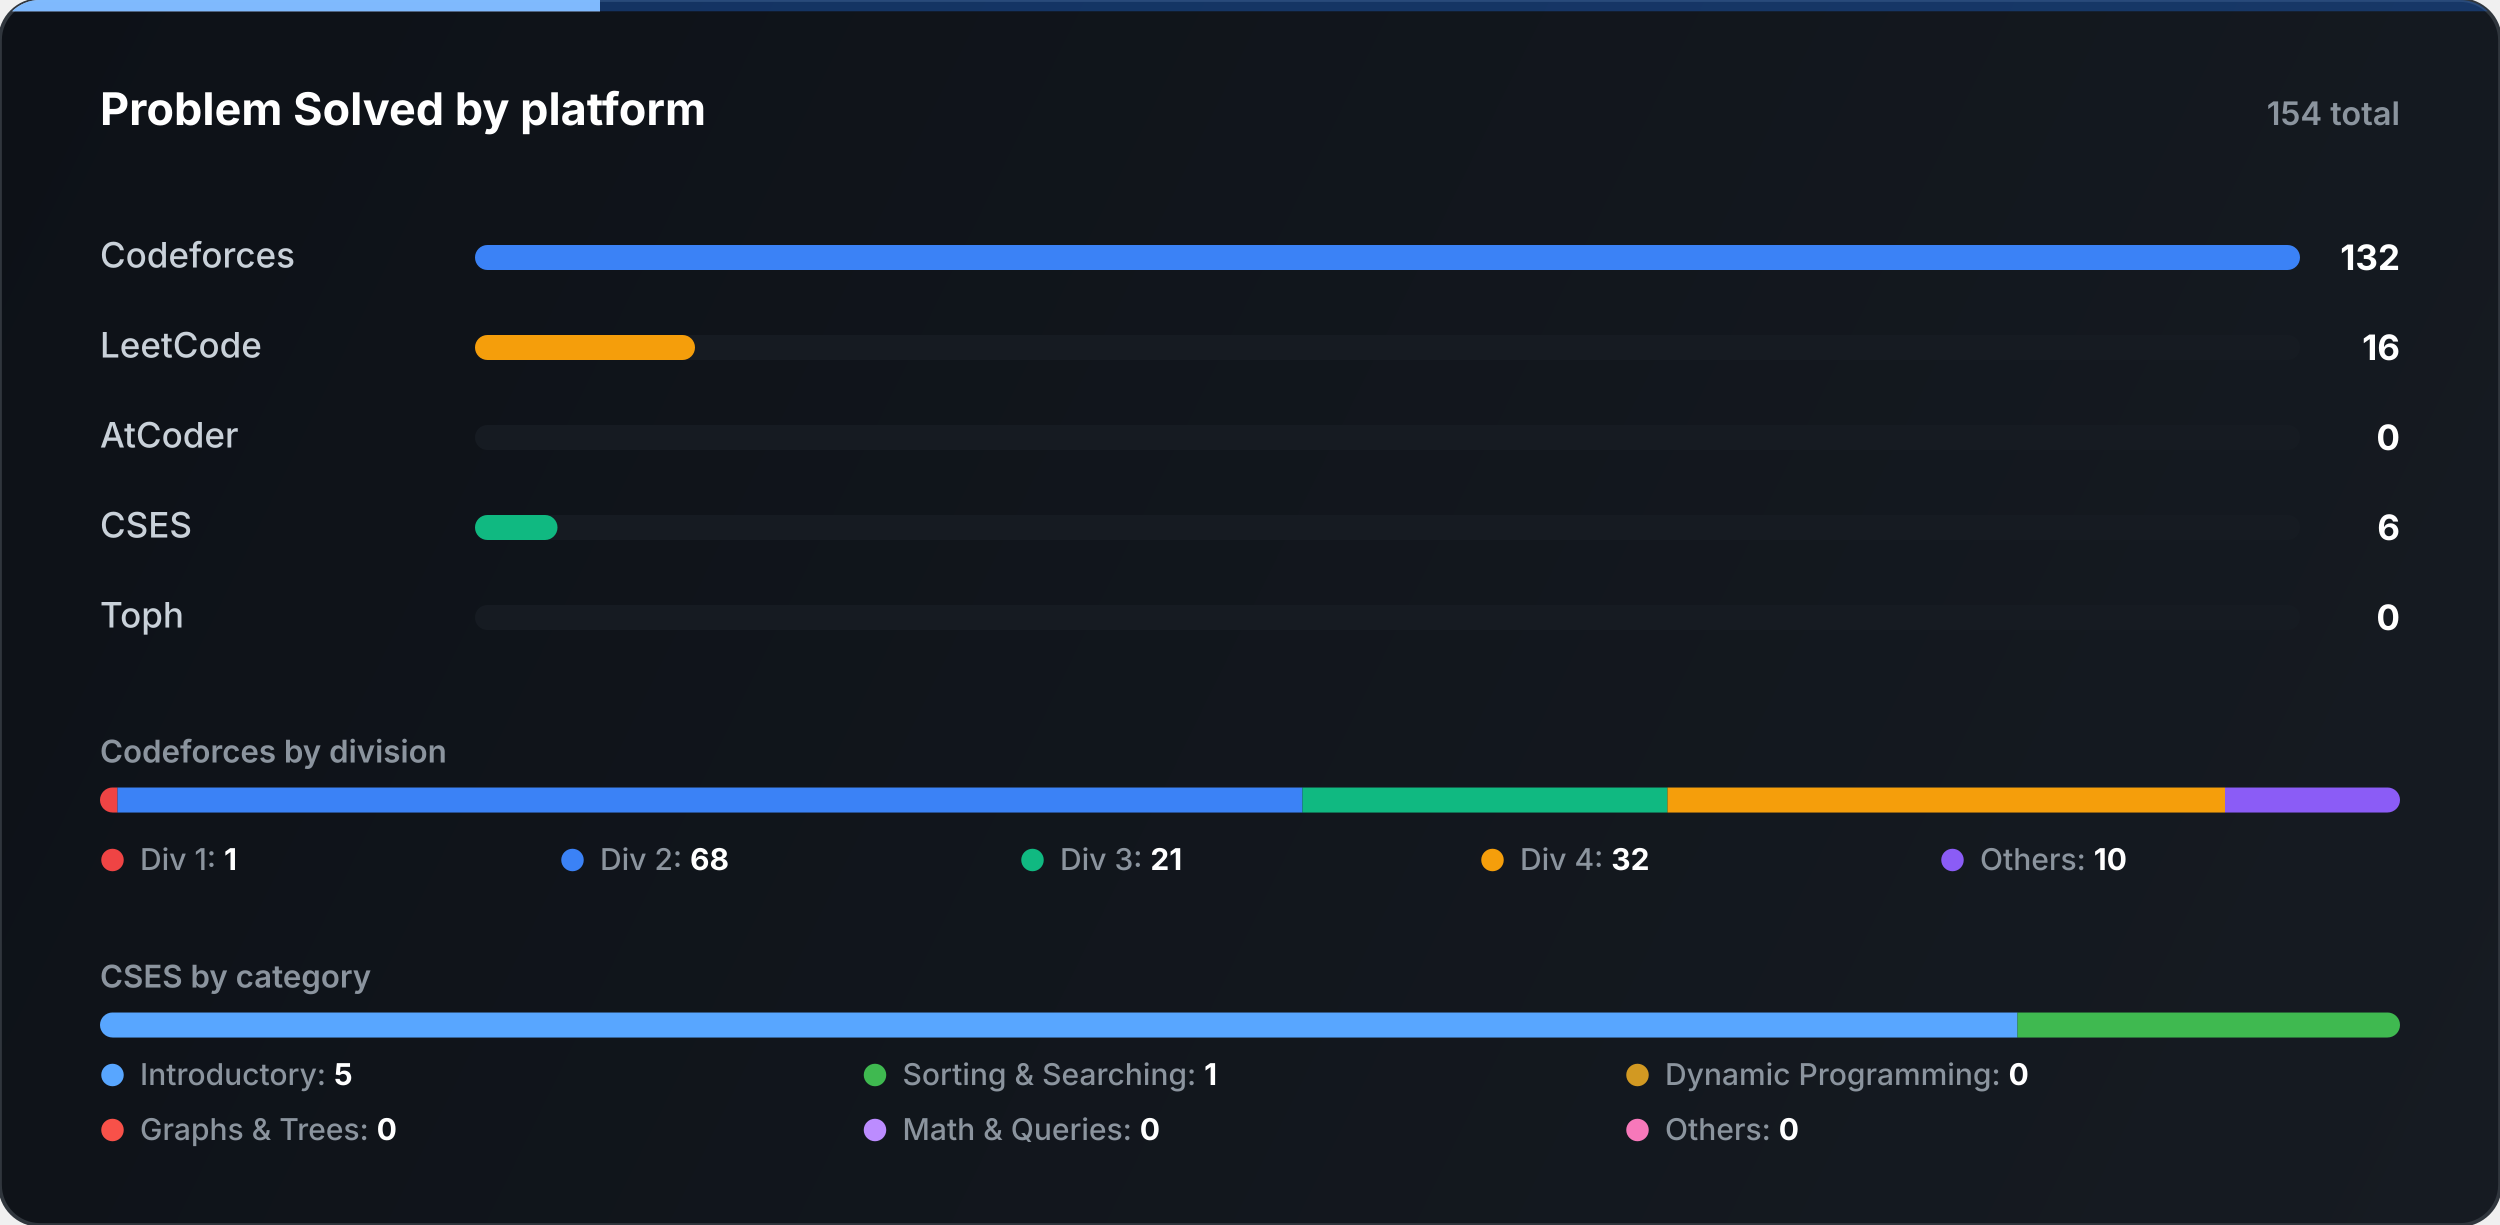
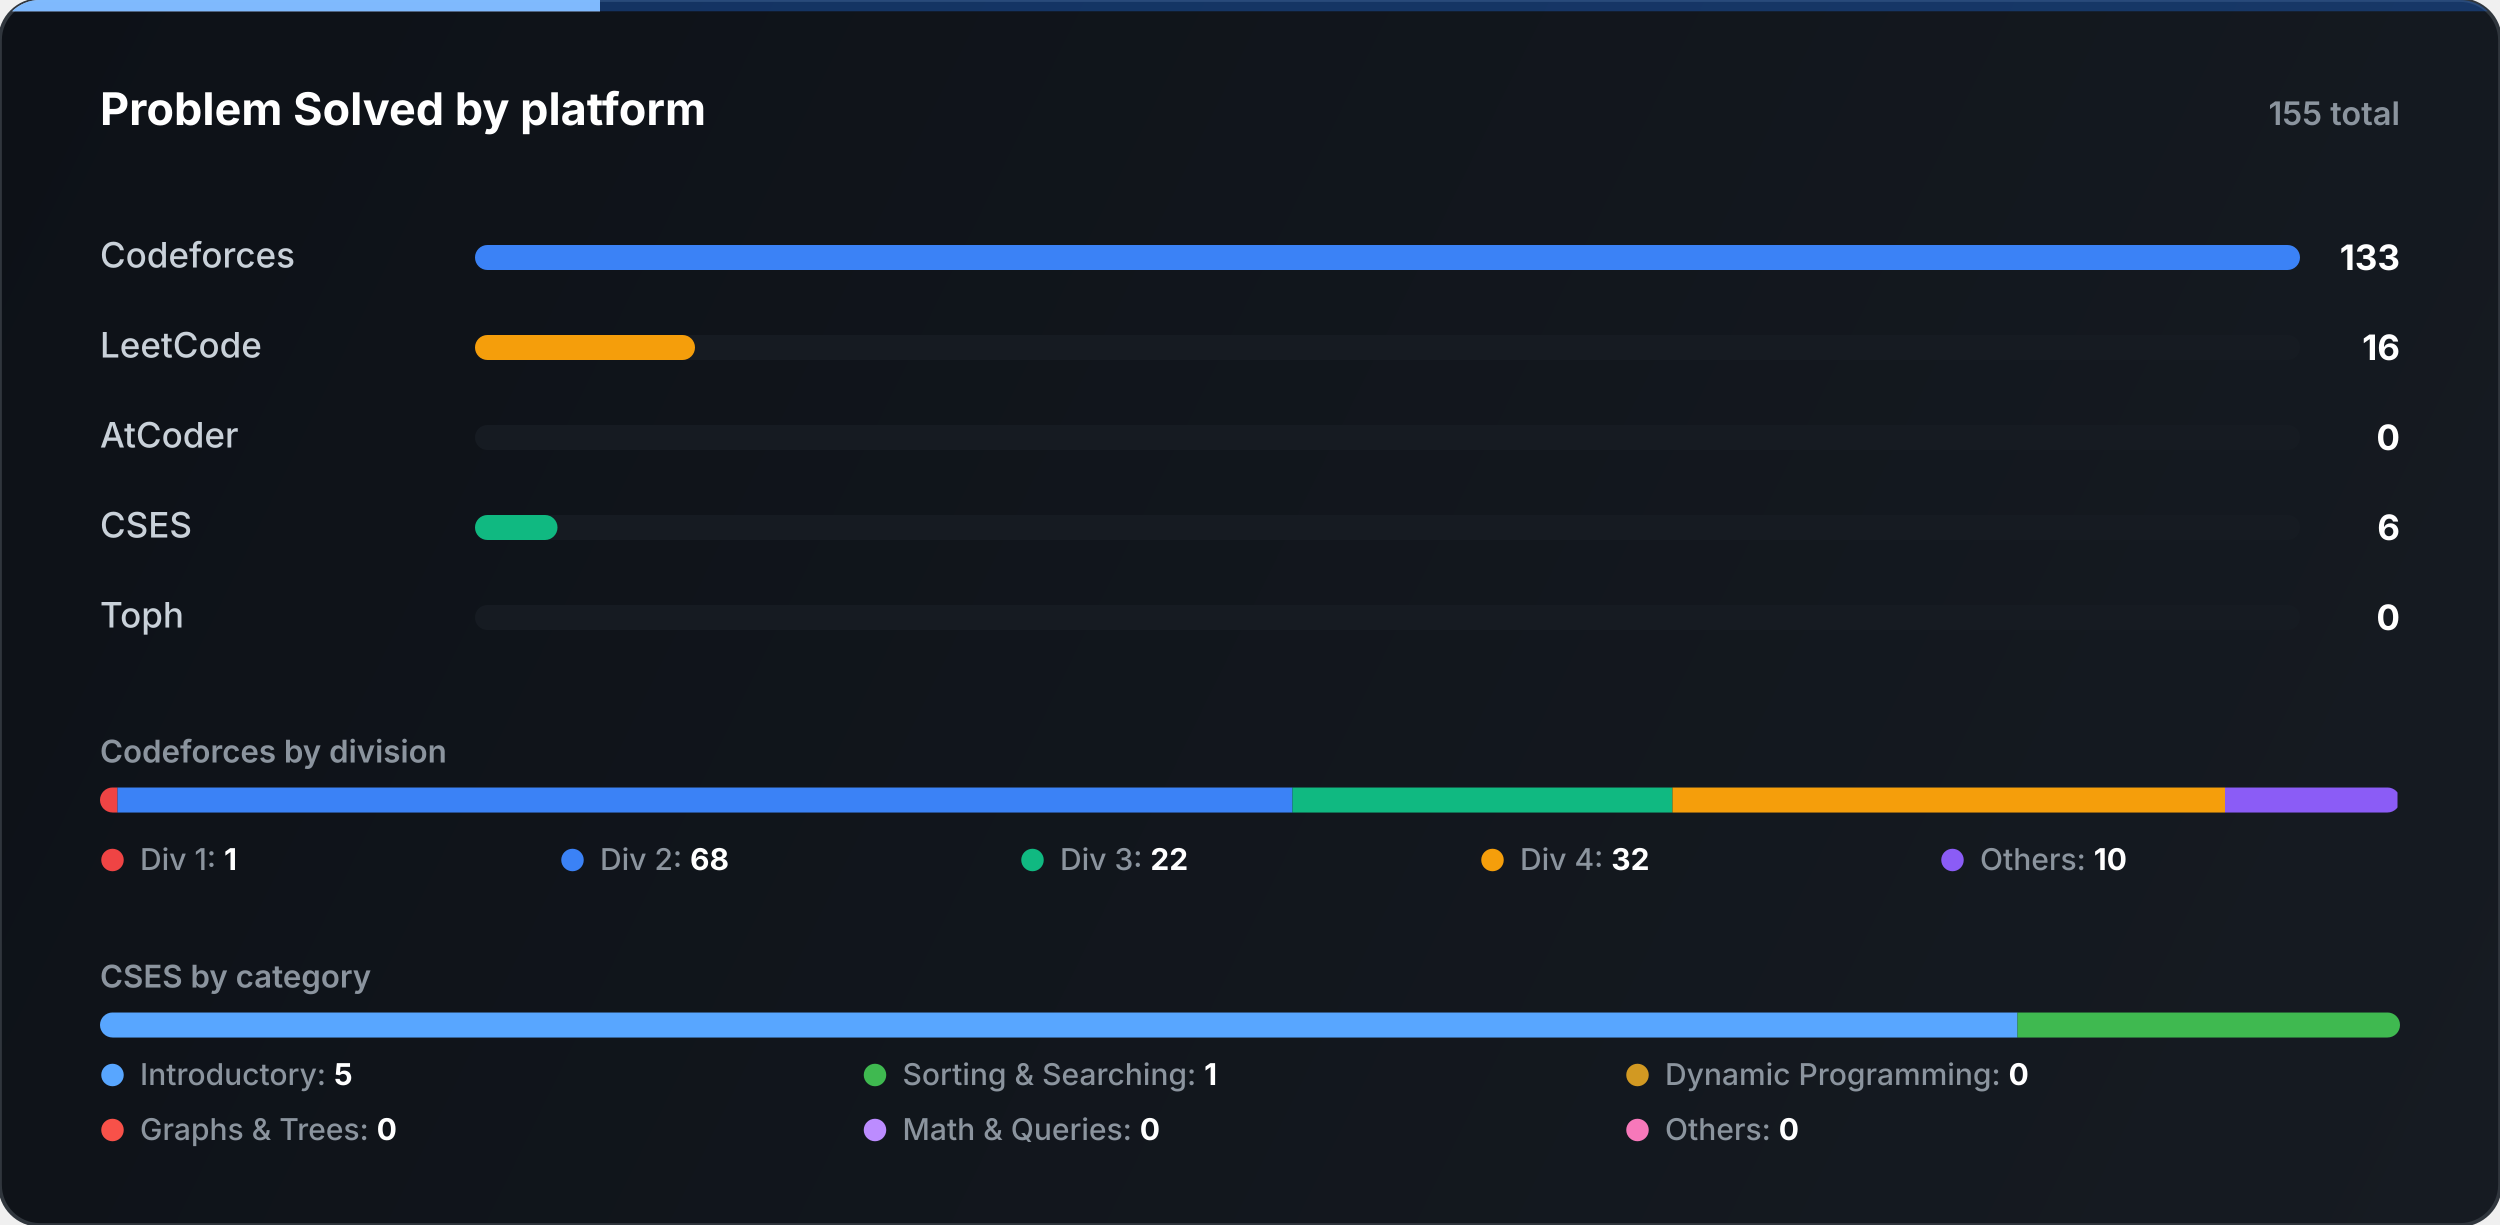
<svg xmlns="http://www.w3.org/2000/svg" width="1000" height="490" viewBox="0 0 1000 490" fill="none">
  <defs>
    <linearGradient id="ov-bg" x1="0" y1="0" x2="1000" y2="490" gradientUnits="userSpaceOnUse">
      <stop offset="0%" stop-color="#0d1117" />
      <stop offset="100%" stop-color="#161b22" />
    </linearGradient>
    <linearGradient id="ov-laser" x1="0%" y1="0%" x2="100%" y2="0%">
      <stop offset="0%" stop-color="#1f6feb" stop-opacity="0" />
      <stop offset="50%" stop-color="#58a6ff" stop-opacity="1" />
      <stop offset="100%" stop-color="#3fb950" stop-opacity="0" />
      <animate attributeName="x1" values="-100%; 100%" dur="4s" repeatCount="indefinite" />
      <animate attributeName="x2" values="0%; 200%" dur="4s" repeatCount="indefinite" />
    </linearGradient>
    <clipPath id="ov-card-clip">
      <rect width="1000" height="490" rx="16" />
    </clipPath>
    <clipPath id="cf-bar-clip">
      <rect x="0" y="0" width="920" height="10" rx="5" />
    </clipPath>
    <clipPath id="cses-bar-clip">
      <rect x="0" y="0" width="920" height="10" rx="5" />
    </clipPath>
  </defs>
  <rect width="1000" height="490" rx="16" fill="url(#ov-bg)" stroke="#30363d" stroke-width="1.5" />
  <g clip-path="url(#ov-card-clip)">
    <rect x="0" y="0" width="1000" height="4.5" fill="#1f6feb" fill-opacity="0.35" />
    <rect y="0" width="240" height="4.5" fill="#ffffff" fill-opacity="0.95">
      <animate attributeName="x" values="-240; 1000; -240" dur="3.2s" repeatCount="indefinite" />
    </rect>
    <rect y="0" width="240" height="4.5" fill="#58a6ff" fill-opacity="0.75">
      <animate attributeName="x" values="-240; 1000; -240" dur="3.2s" repeatCount="indefinite" />
    </rect>
  </g>
  <g transform="translate(40, 50)">
    <text x="0" y="0" font-family="-apple-system, BlinkMacSystemFont, Segoe UI, Inter, Helvetica, Arial, sans-serif" font-size="18" font-weight="700" fill="#ffffff">Problem Solved by platform</text>
-     <text x="920" y="0" text-anchor="end" font-family="-apple-system, BlinkMacSystemFont, Segoe UI, Inter, Helvetica, Arial, sans-serif" font-size="13" font-weight="600" fill="#8b949e">154 total</text>
+     <text x="920" y="0" text-anchor="end" font-family="-apple-system, BlinkMacSystemFont, Segoe UI, Inter, Helvetica, Arial, sans-serif" font-size="13" font-weight="600" fill="#8b949e">155 total</text>
  </g>
  <g transform="translate(40, 98)">
    <text x="0" y="9" font-family="-apple-system, BlinkMacSystemFont, Segoe UI, Inter, Helvetica, Arial, sans-serif" font-size="14" font-weight="500" fill="#c9d1d9">Codeforces</text>
    <rect x="150" y="0" width="730" height="10" rx="5" fill="#161b22" />
    <rect x="150" y="0" width="730" height="10" rx="5" fill="#3b82f6">
      <animate attributeName="width" from="0" to="730" dur="1.2s" fill="freeze" calcMode="spline" keySplines="0.25 0.1 0.25 1" />
    </rect>
-     <text x="920" y="10" text-anchor="end" font-family="-apple-system, BlinkMacSystemFont, Segoe UI, Inter, Helvetica, Arial, sans-serif" font-size="14" font-weight="700" fill="#ffffff">132</text>
+     <text x="920" y="10" text-anchor="end" font-family="-apple-system, BlinkMacSystemFont, Segoe UI, Inter, Helvetica, Arial, sans-serif" font-size="14" font-weight="700" fill="#ffffff">133</text>
  </g>
  <g transform="translate(40, 134)">
    <text x="0" y="9" font-family="-apple-system, BlinkMacSystemFont, Segoe UI, Inter, Helvetica, Arial, sans-serif" font-size="14" font-weight="500" fill="#c9d1d9">LeetCode</text>
    <rect x="150" y="0" width="730" height="10" rx="5" fill="#161b22" />
    <rect x="150" y="0" width="88" height="10" rx="5" fill="#f59e0b">
      <animate attributeName="width" from="0" to="88" dur="1.2s" fill="freeze" calcMode="spline" keySplines="0.25 0.1 0.25 1" />
    </rect>
    <text x="920" y="10" text-anchor="end" font-family="-apple-system, BlinkMacSystemFont, Segoe UI, Inter, Helvetica, Arial, sans-serif" font-size="14" font-weight="700" fill="#ffffff">16</text>
  </g>
  <g transform="translate(40, 170)">
    <text x="0" y="9" font-family="-apple-system, BlinkMacSystemFont, Segoe UI, Inter, Helvetica, Arial, sans-serif" font-size="14" font-weight="500" fill="#c9d1d9">AtCoder</text>
    <rect x="150" y="0" width="730" height="10" rx="5" fill="#161b22" />
    <text x="920" y="10" text-anchor="end" font-family="-apple-system, BlinkMacSystemFont, Segoe UI, Inter, Helvetica, Arial, sans-serif" font-size="14" font-weight="700" fill="#ffffff">0</text>
  </g>
  <g transform="translate(40, 206)">
    <text x="0" y="9" font-family="-apple-system, BlinkMacSystemFont, Segoe UI, Inter, Helvetica, Arial, sans-serif" font-size="14" font-weight="500" fill="#c9d1d9">CSES</text>
    <rect x="150" y="0" width="730" height="10" rx="5" fill="#161b22" />
    <rect x="150" y="0" width="33" height="10" rx="5" fill="#10b981">
      <animate attributeName="width" from="0" to="33" dur="1.2s" fill="freeze" calcMode="spline" keySplines="0.25 0.1 0.25 1" />
    </rect>
    <text x="920" y="10" text-anchor="end" font-family="-apple-system, BlinkMacSystemFont, Segoe UI, Inter, Helvetica, Arial, sans-serif" font-size="14" font-weight="700" fill="#ffffff">6</text>
  </g>
  <g transform="translate(40, 242)">
    <text x="0" y="9" font-family="-apple-system, BlinkMacSystemFont, Segoe UI, Inter, Helvetica, Arial, sans-serif" font-size="14" font-weight="500" fill="#c9d1d9">Toph</text>
    <rect x="150" y="0" width="730" height="10" rx="5" fill="#161b22" />
    <text x="920" y="10" text-anchor="end" font-family="-apple-system, BlinkMacSystemFont, Segoe UI, Inter, Helvetica, Arial, sans-serif" font-size="14" font-weight="700" fill="#ffffff">0</text>
  </g>
  <g transform="translate(40, 305)">
    <text x="0" y="0" font-family="-apple-system, BlinkMacSystemFont, Segoe UI, Inter, Helvetica, Arial, sans-serif" font-size="12.5" font-weight="600" fill="#8b949e">Codeforces by division</text>
    <g transform="translate(0, 10)">
      <rect width="920" height="10" rx="5" fill="#161b22" />
      <g clip-path="url(#cf-bar-clip)">
        <rect x="0" y="0" width="7" height="10" fill="#ef4444" />
-         <rect x="7" y="0" width="474" height="10" fill="#3b82f6" />
-         <rect x="481" y="0" width="146" height="10" fill="#10b981" />
-         <rect x="627" y="0" width="223" height="10" fill="#f59e0b" />
-         <rect x="850" y="0" width="70" height="10" fill="#8b5cf6" />
+         <rect x="7" y="0" width="470" height="10" fill="#3b82f6" />
+         <rect x="477" y="0" width="152" height="10" fill="#10b981" />
+         <rect x="629" y="0" width="221" height="10" fill="#f59e0b" />
+         <rect x="850" y="0" width="69" height="10" fill="#8b5cf6" />
      </g>
    </g>
    <g transform="translate(0, 34)">
      <g transform="translate(0, 0)">
        <circle cx="5" cy="5" r="4.5" fill="#ef4444" />
        <text x="16" y="9" font-family="-apple-system, BlinkMacSystemFont, Segoe UI, Inter, Helvetica, Arial, sans-serif" font-size="12" font-weight="500" fill="#8b949e">Div 1: <tspan font-weight="700" fill="#ffffff">1</tspan>
        </text>
      </g>
      <g transform="translate(184, 0)">
        <circle cx="5" cy="5" r="4.5" fill="#3b82f6" />
        <text x="16" y="9" font-family="-apple-system, BlinkMacSystemFont, Segoe UI, Inter, Helvetica, Arial, sans-serif" font-size="12" font-weight="500" fill="#8b949e">Div 2: <tspan font-weight="700" fill="#ffffff">68</tspan>
        </text>
      </g>
      <g transform="translate(368, 0)">
        <circle cx="5" cy="5" r="4.5" fill="#10b981" />
-         <text x="16" y="9" font-family="-apple-system, BlinkMacSystemFont, Segoe UI, Inter, Helvetica, Arial, sans-serif" font-size="12" font-weight="500" fill="#8b949e">Div 3: <tspan font-weight="700" fill="#ffffff">21</tspan>
+         <text x="16" y="9" font-family="-apple-system, BlinkMacSystemFont, Segoe UI, Inter, Helvetica, Arial, sans-serif" font-size="12" font-weight="500" fill="#8b949e">Div 3: <tspan font-weight="700" fill="#ffffff">22</tspan>
        </text>
      </g>
      <g transform="translate(552, 0)">
        <circle cx="5" cy="5" r="4.5" fill="#f59e0b" />
        <text x="16" y="9" font-family="-apple-system, BlinkMacSystemFont, Segoe UI, Inter, Helvetica, Arial, sans-serif" font-size="12" font-weight="500" fill="#8b949e">Div 4: <tspan font-weight="700" fill="#ffffff">32</tspan>
        </text>
      </g>
      <g transform="translate(736, 0)">
        <circle cx="5" cy="5" r="4.5" fill="#8b5cf6" />
        <text x="16" y="9" font-family="-apple-system, BlinkMacSystemFont, Segoe UI, Inter, Helvetica, Arial, sans-serif" font-size="12" font-weight="500" fill="#8b949e">Others: <tspan font-weight="700" fill="#ffffff">10</tspan>
        </text>
      </g>
    </g>
  </g>
  <g transform="translate(40, 395)">
    <text x="0" y="0" font-family="-apple-system, BlinkMacSystemFont, Segoe UI, Inter, Helvetica, Arial, sans-serif" font-size="12.5" font-weight="600" fill="#8b949e">CSES by category</text>
    <g transform="translate(0, 10)">
      <rect width="920" height="10" rx="5" fill="#161b22" />
      <g clip-path="url(#cses-bar-clip)">
        <rect x="0" y="0" width="767" height="10" fill="#58a6ff" />
        <rect x="767" y="0" width="153" height="10" fill="#3fb950" />
      </g>
    </g>
    <g transform="translate(0, 30)">
      <g transform="translate(0, 0)">
        <circle cx="5" cy="5" r="4.5" fill="#58a6ff" />
        <text x="16" y="9" font-family="-apple-system, BlinkMacSystemFont, Segoe UI, Inter, Helvetica, Arial, sans-serif" font-size="12" font-weight="500" fill="#8b949e">Introductory: <tspan font-weight="700" fill="#ffffff">5</tspan>
        </text>
      </g>
      <g transform="translate(305, 0)">
        <circle cx="5" cy="5" r="4.5" fill="#3fb950" />
        <text x="16" y="9" font-family="-apple-system, BlinkMacSystemFont, Segoe UI, Inter, Helvetica, Arial, sans-serif" font-size="12" font-weight="500" fill="#8b949e">Sorting &amp; Searching: <tspan font-weight="700" fill="#ffffff">1</tspan>
        </text>
      </g>
      <g transform="translate(610, 0)">
        <circle cx="5" cy="5" r="4.5" fill="#d29922" />
        <text x="16" y="9" font-family="-apple-system, BlinkMacSystemFont, Segoe UI, Inter, Helvetica, Arial, sans-serif" font-size="12" font-weight="500" fill="#8b949e">Dynamic Programming: <tspan font-weight="700" fill="#ffffff">0</tspan>
        </text>
      </g>
      <g transform="translate(0, 22)">
        <circle cx="5" cy="5" r="4.5" fill="#f85149" />
        <text x="16" y="9" font-family="-apple-system, BlinkMacSystemFont, Segoe UI, Inter, Helvetica, Arial, sans-serif" font-size="12" font-weight="500" fill="#8b949e">Graphs &amp; Trees: <tspan font-weight="700" fill="#ffffff">0</tspan>
        </text>
      </g>
      <g transform="translate(305, 22)">
        <circle cx="5" cy="5" r="4.5" fill="#bc8cff" />
        <text x="16" y="9" font-family="-apple-system, BlinkMacSystemFont, Segoe UI, Inter, Helvetica, Arial, sans-serif" font-size="12" font-weight="500" fill="#8b949e">Math &amp; Queries: <tspan font-weight="700" fill="#ffffff">0</tspan>
        </text>
      </g>
      <g transform="translate(610, 22)">
        <circle cx="5" cy="5" r="4.5" fill="#f778ba" />
        <text x="16" y="9" font-family="-apple-system, BlinkMacSystemFont, Segoe UI, Inter, Helvetica, Arial, sans-serif" font-size="12" font-weight="500" fill="#8b949e">Others: <tspan font-weight="700" fill="#ffffff">0</tspan>
        </text>
      </g>
    </g>
  </g>
</svg>
